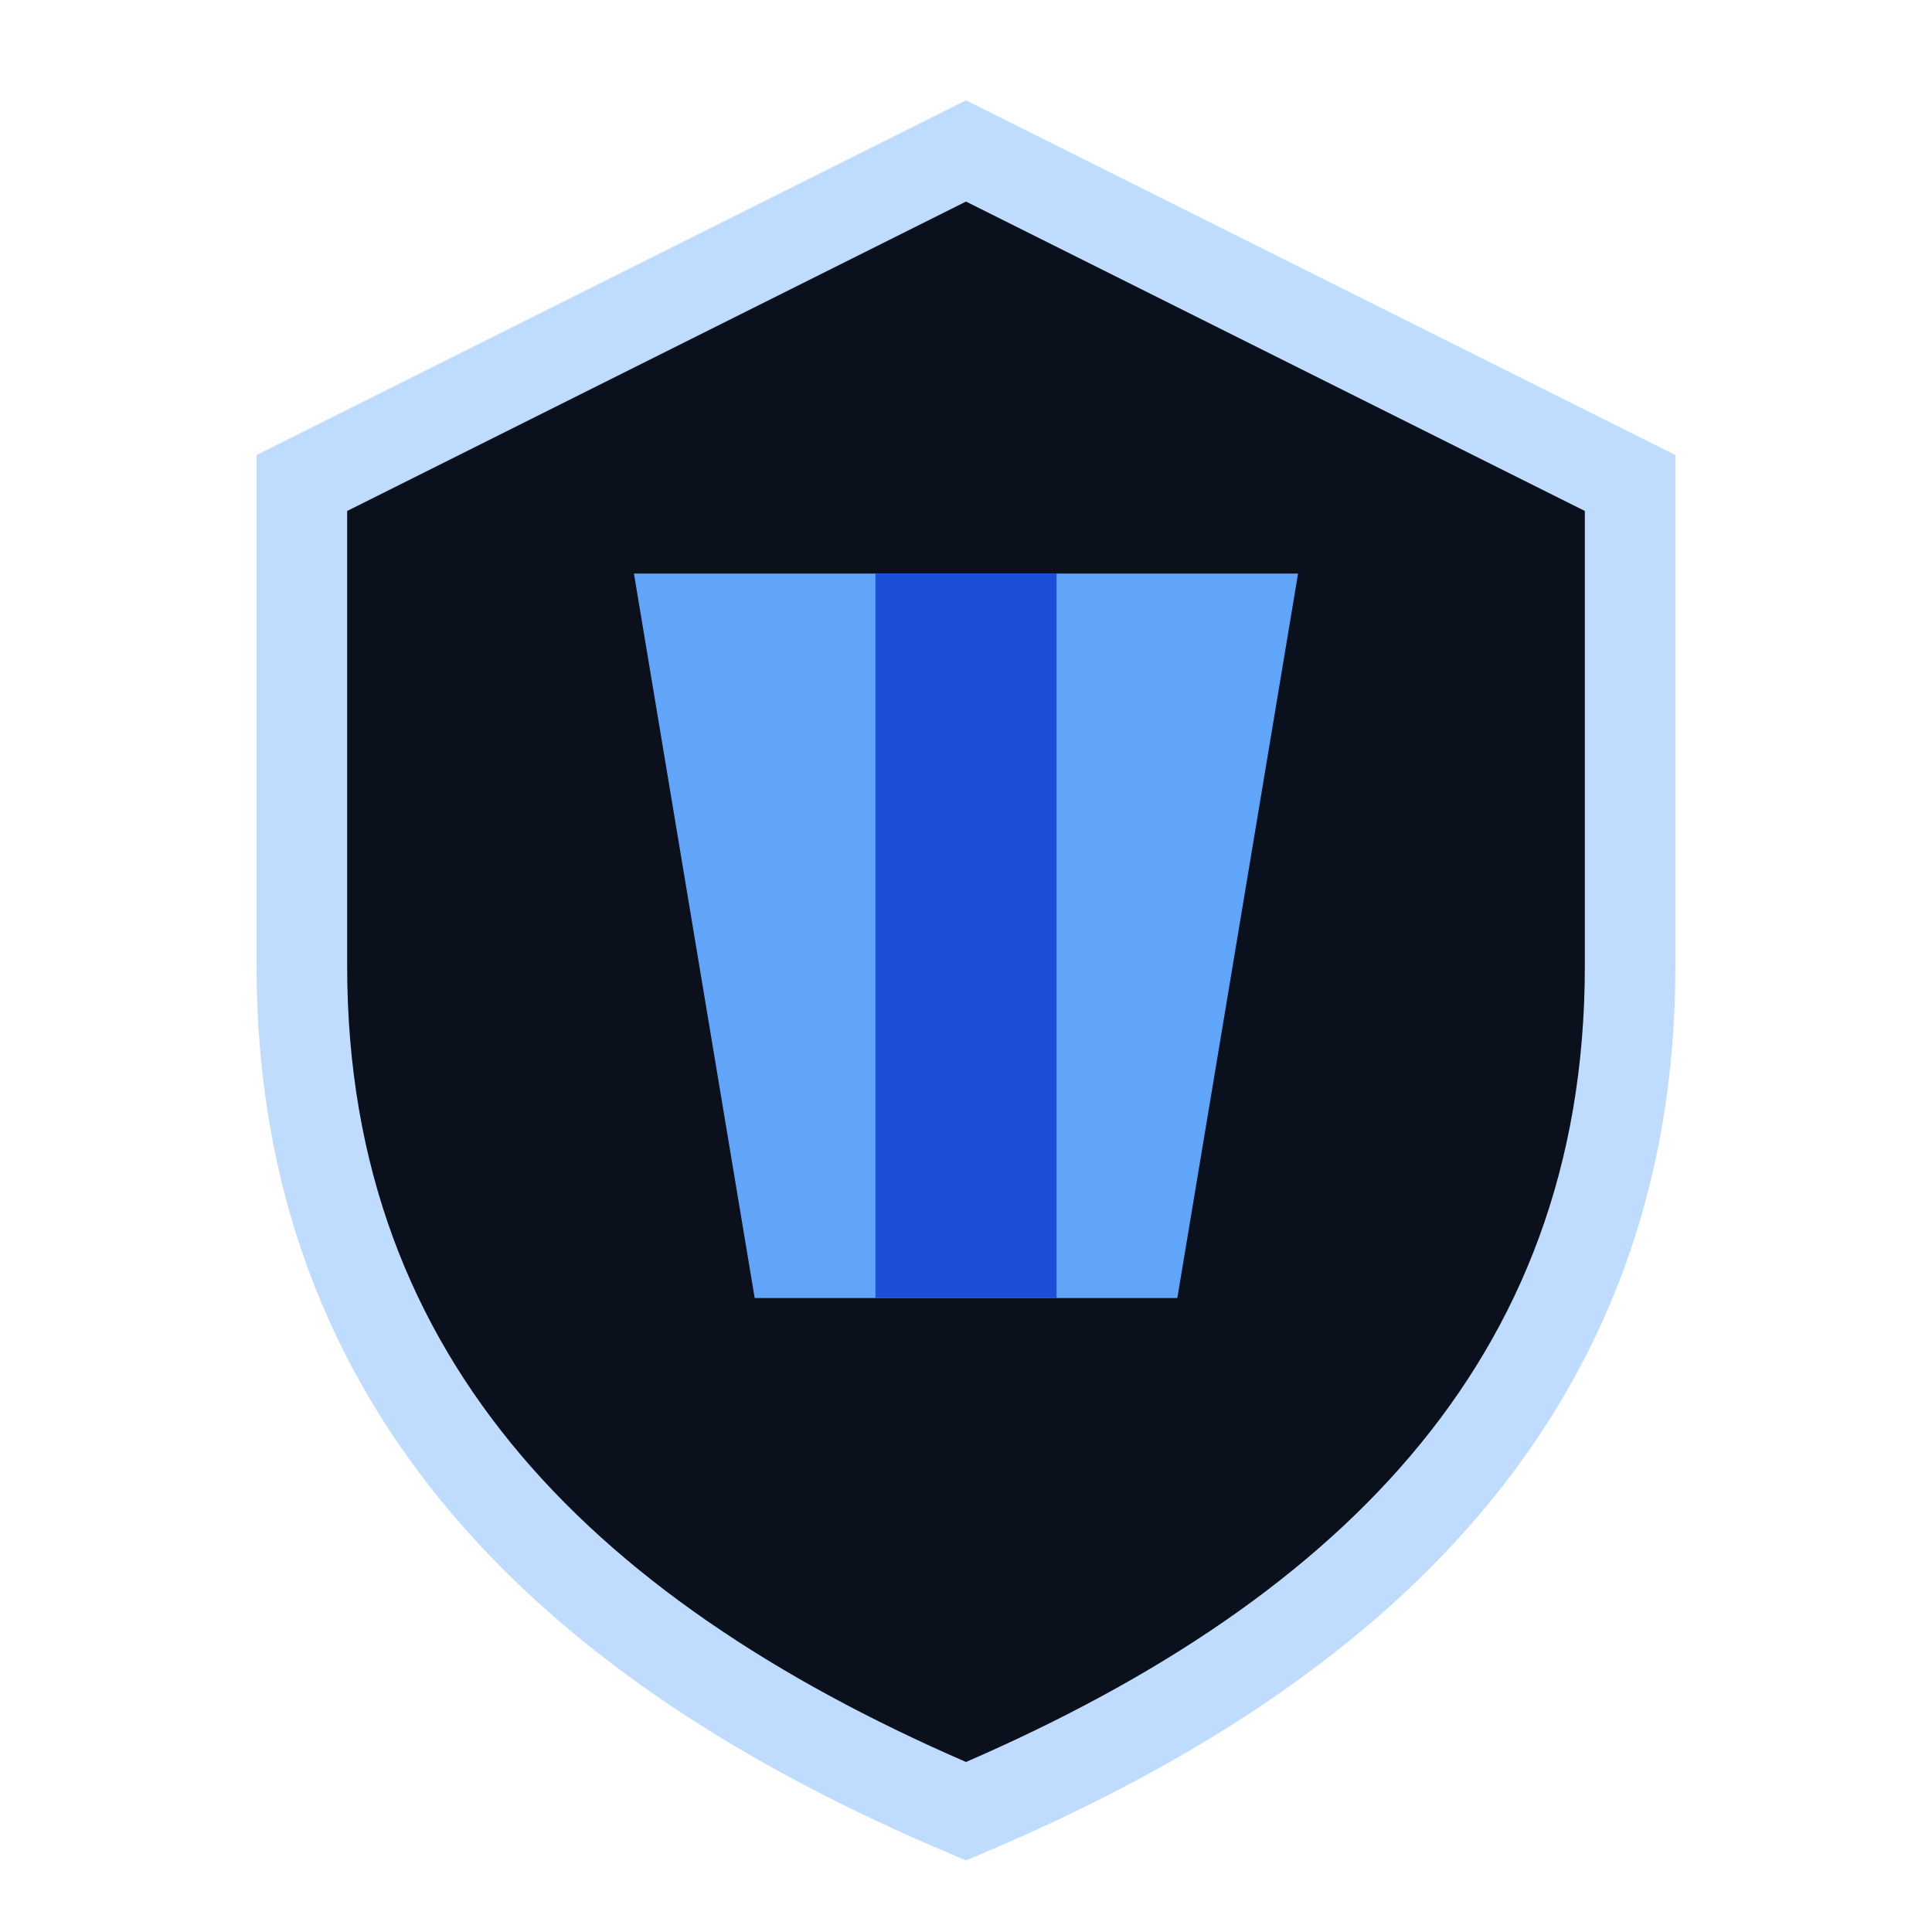
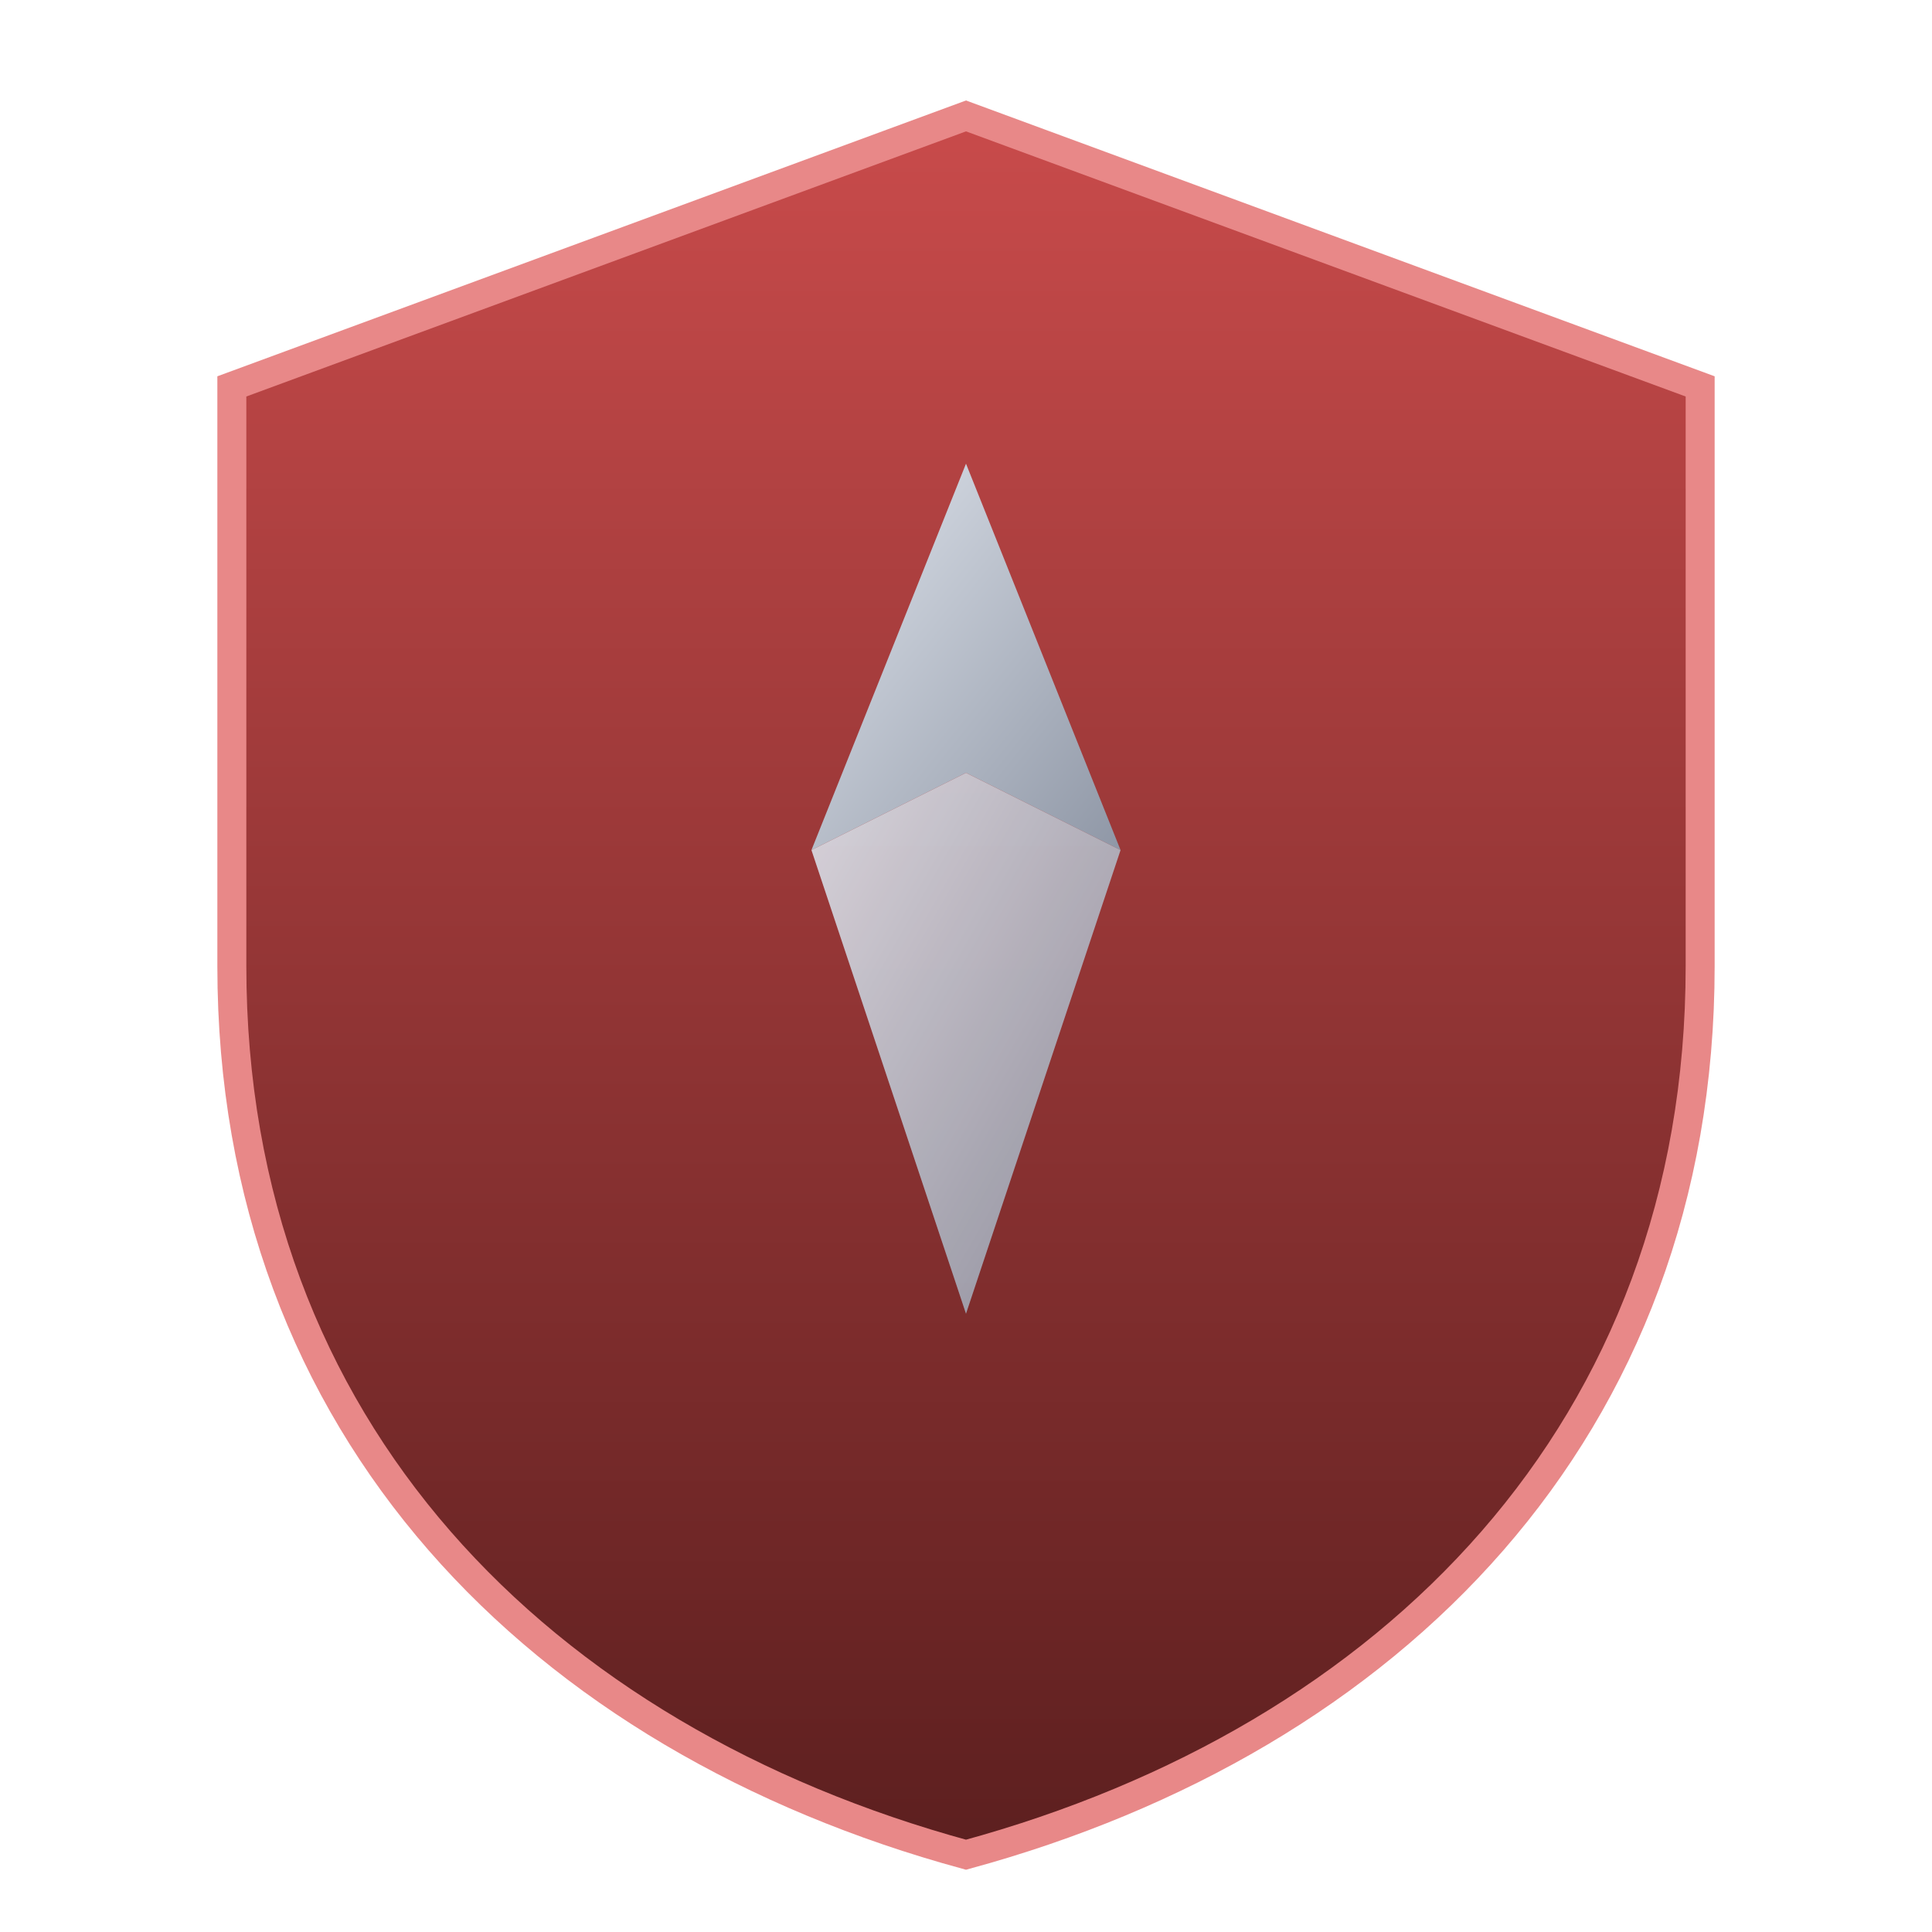
- <svg xmlns="http://www.w3.org/2000/svg" viewBox="0 0 128 128">
-   <path fill="#0b111c" stroke="#bfdbfe" stroke-width="6" d="M64 10 108 32v32c0 28-18 45-44 56-26-11-44-28-44-56V32z" />
-   <path fill="#60a5fa" d="M42 38h44l-8 48H50z" />
-   <path fill="#1d4ed8" d="M58 38h12v48H58z" />
+ <svg xmlns="http://www.w3.org/2000/svg" viewBox="0 0 100 100">
+   <defs>
+     <linearGradient id="squire-fill" x1="0" y1="0" x2="0" y2="1">
+       <stop offset="0%" stop-color="#c94b4b" />
+       <stop offset="100%" stop-color="#5c1f1f" />
+     </linearGradient>
+     <linearGradient id="squire-steel" x1="0" y1="0" x2="1" y2="1">
+       <stop offset="0%" stop-color="#dfe4ec" />
+       <stop offset="100%" stop-color="#8f97a6" />
+     </linearGradient>
+   </defs>
+   <path d="M50 6 L88 20 V50 C88 74 72 90 50 96 C28 90 12 74 12 50 V20 Z" fill="url(#squire-fill)" stroke="#e88888" stroke-width="1.5" />
+   <path d="M50 24 L58 44 L50 40 L42 44 Z" fill="url(#squire-steel)" />
+   <path d="M50 40 L58 44 L50 68 L42 44 Z" fill="url(#squire-steel)" opacity="0.9" />
</svg>
